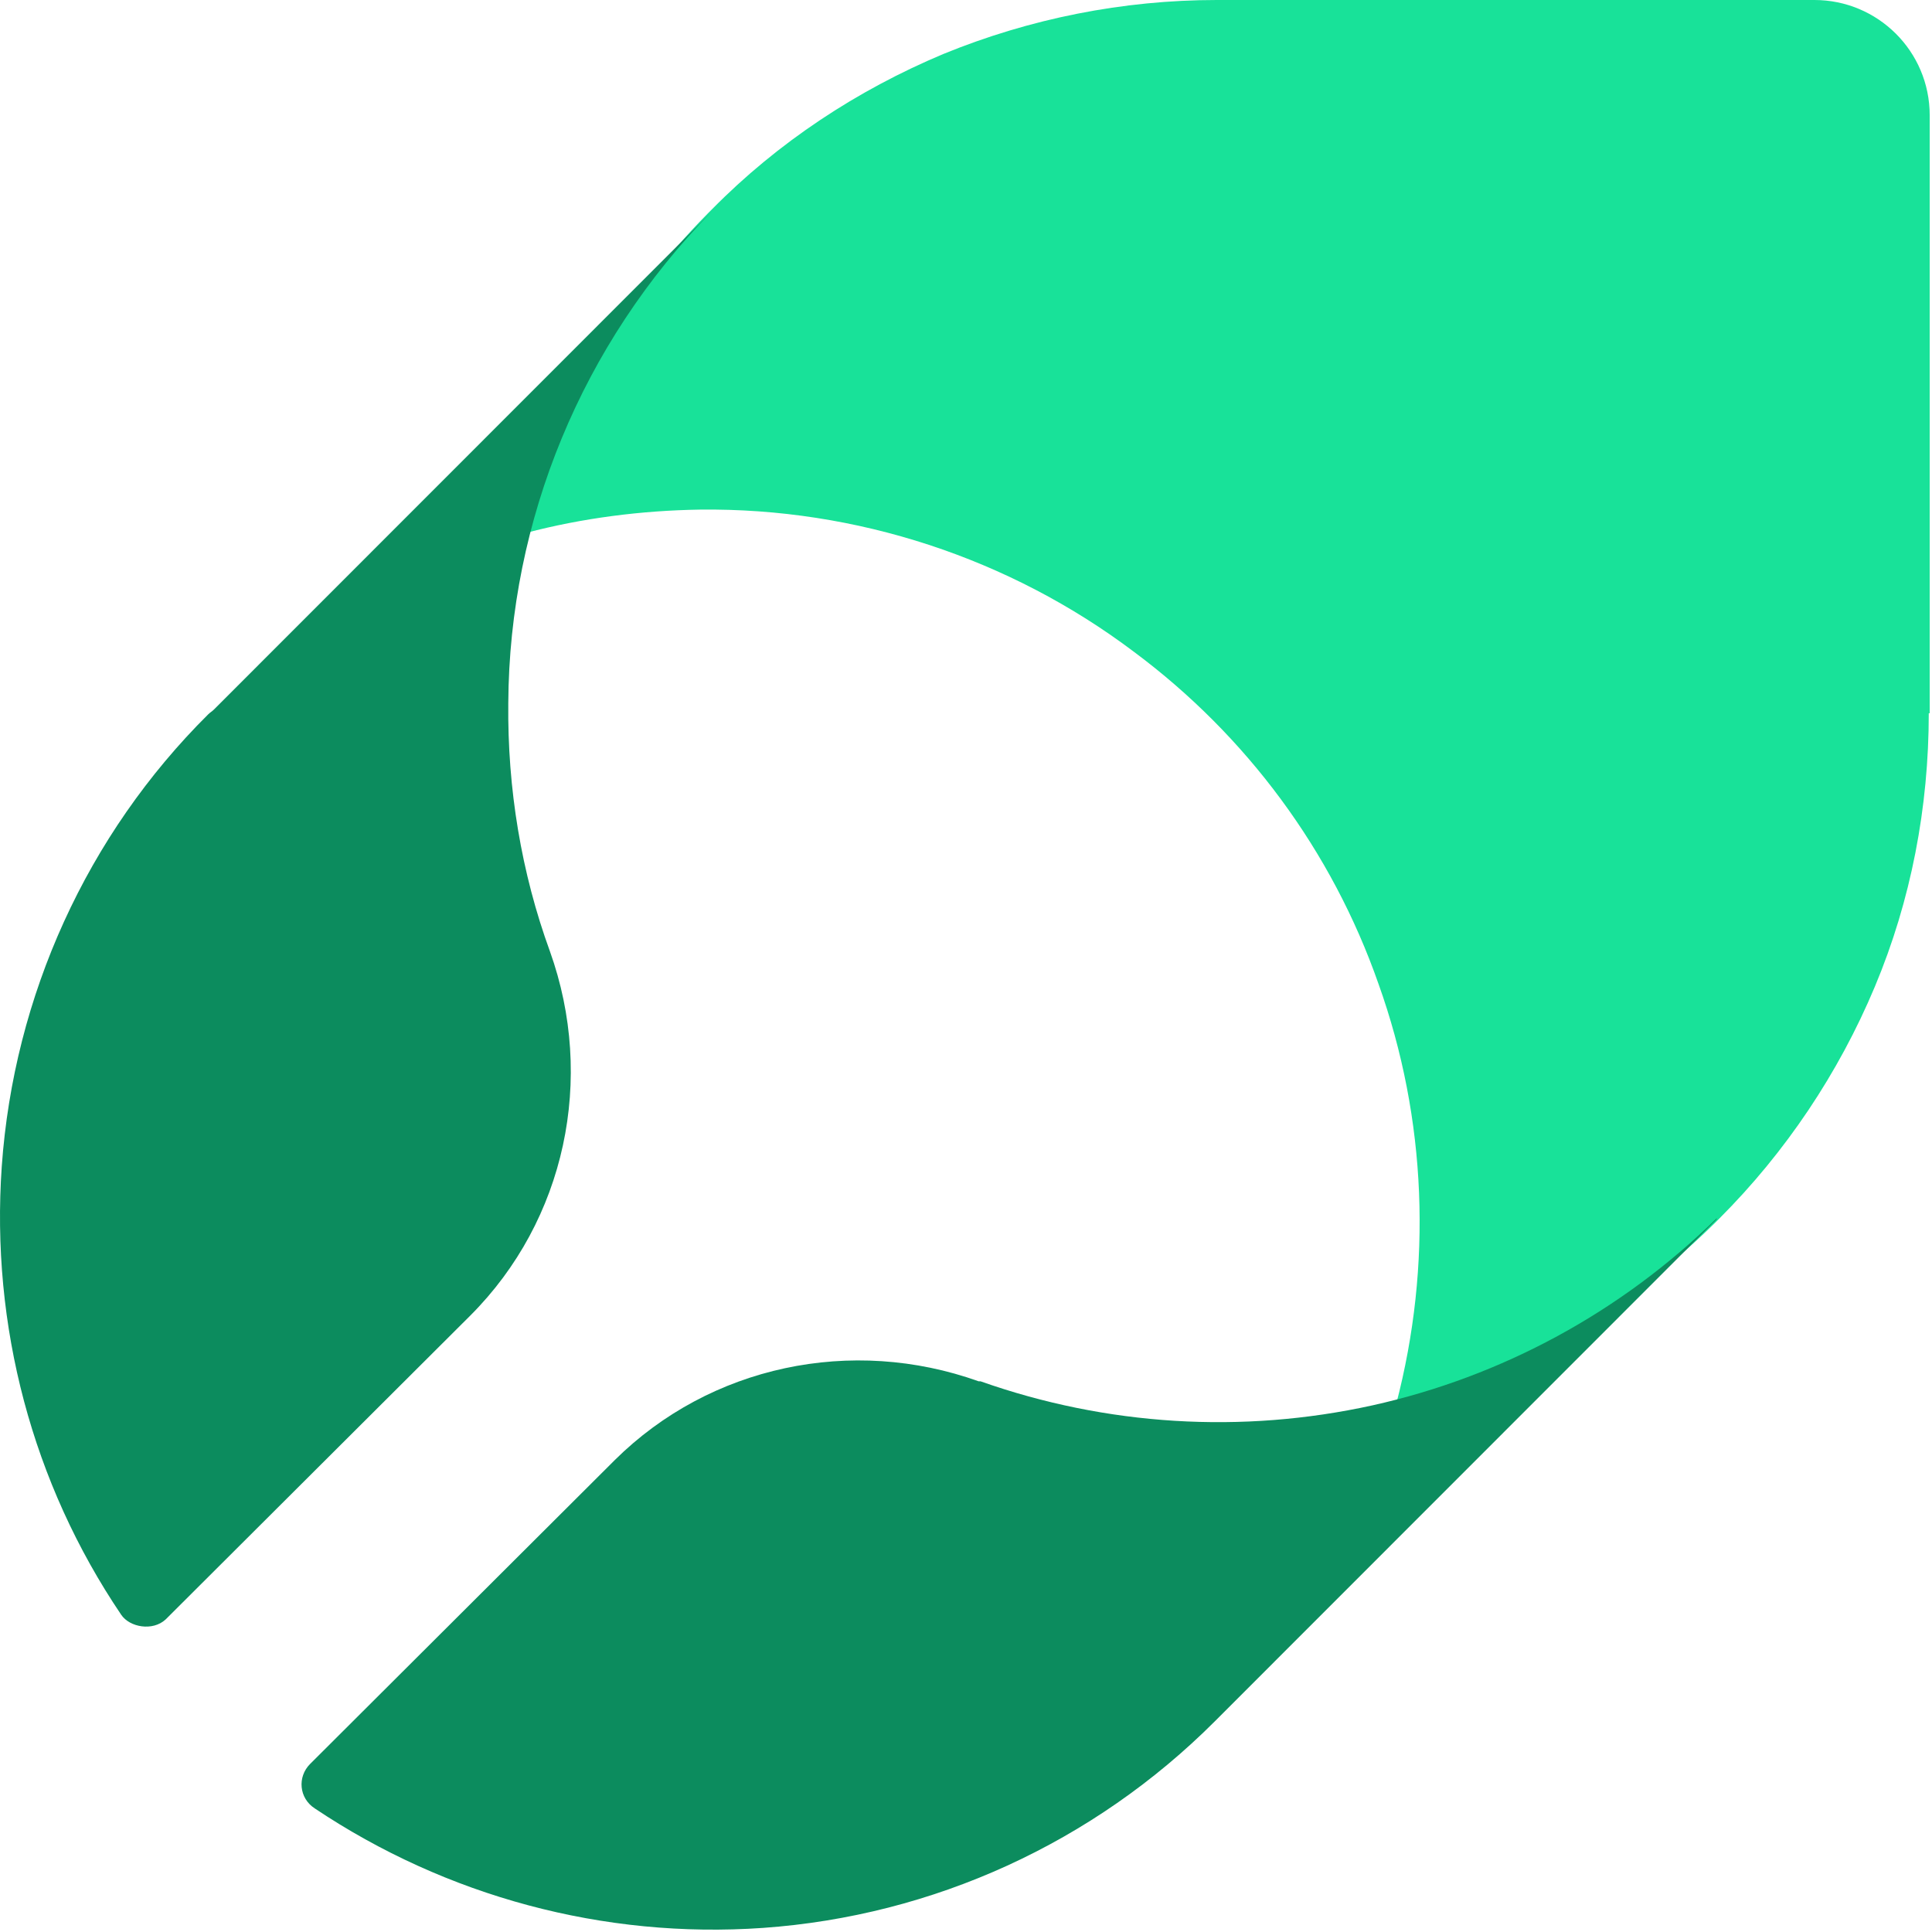
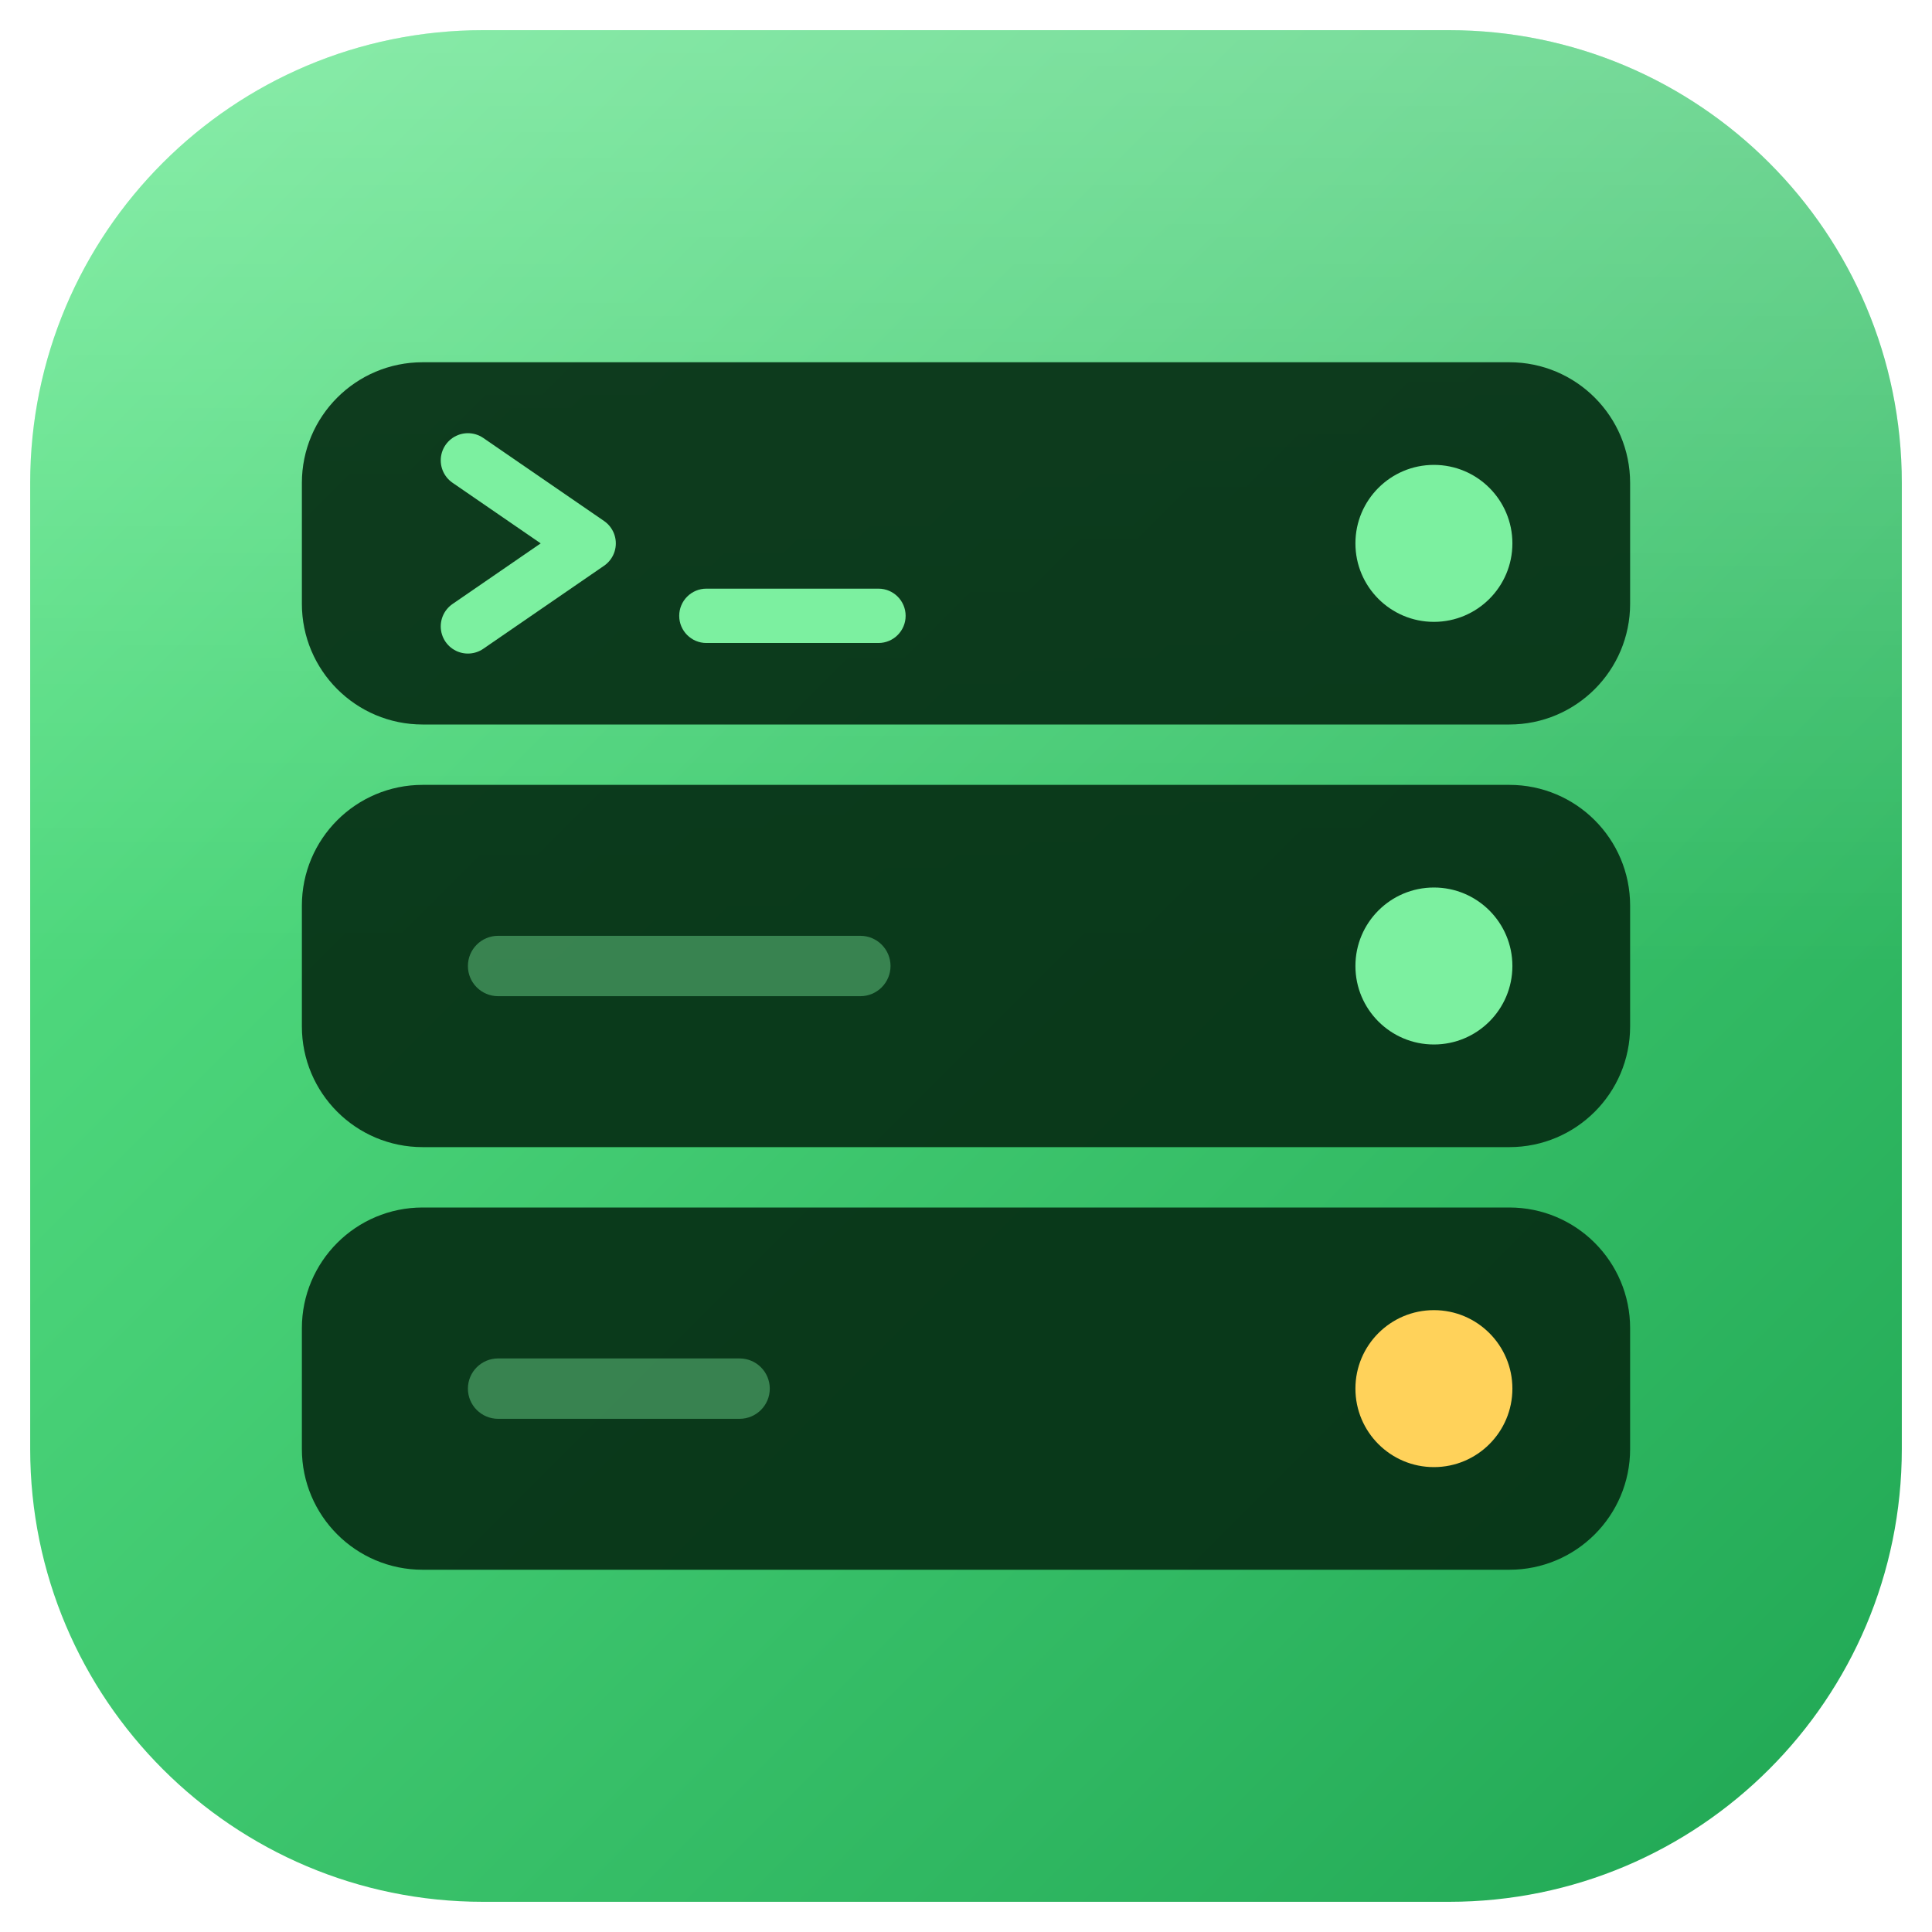
- <svg xmlns="http://www.w3.org/2000/svg" width="502" height="502" viewBox="0 0 502 502" fill="none">
-   <path d="M501.402 185.33V29.962C501.402 13.29 487.876 0 471.453 0H316.156C291.763 0 267.611 4.832 245.15 14.014C222.689 23.438 202.16 36.969 185.012 54.367L183.804 55.575C161.101 78.53 144.92 107.042 136.708 138.454C151.441 134.588 166.656 132.655 181.871 132.413C222.447 131.93 262.298 144.978 294.661 169.383C323.885 191.13 346.104 221.092 358.18 255.645C370.739 290.681 372.188 328.859 362.769 364.862C393.925 356.647 422.666 340.457 445.611 317.744L446.818 316.536C463.966 299.38 477.732 278.841 487.151 256.37C496.571 233.898 501.16 209.735 501.16 185.33H501.402Z" fill="#18E299" />
-   <path d="M132.071 182.706C132.312 135.044 151.32 89.307 184.764 55.125L55.557 184.391C55.076 184.873 54.594 185.113 54.113 185.595C22.593 216.888 3.586 258.774 0.458 303.066C-2.43 344.47 8.397 385.392 31.496 419.575C33.699 422.835 39.677 423.907 43.046 420.778L122.206 341.822C146.989 317.028 154.689 280.198 142.899 247.219C135.44 226.758 131.831 204.852 132.071 182.706Z" fill="#0C8C5E" />
-   <path d="M446.067 316.547C421.284 340.86 390.245 357.71 356.56 365.172C322.634 372.635 287.506 370.468 254.783 358.914C254.783 358.914 254.542 358.914 254.301 358.914C221.338 347.118 184.525 354.821 159.742 379.375L80.581 458.331C77.212 461.701 77.694 467.238 81.784 469.885C115.95 492.754 156.855 503.827 198.24 500.938C242.512 497.809 284.137 478.792 315.656 447.258L316.859 446.054L446.067 316.788V316.547Z" fill="#0C8C5E" />
+ <svg xmlns="http://www.w3.org/2000/svg" viewBox="0 0 128 128" width="256" height="256" role="img" aria-label="Server Gram">
+   <defs>
+     <linearGradient id="fill" x1="0" y1="0" x2="1" y2="1">
+       <stop offset="0" stop-color="#5ee88a" />
+       <stop offset="1" stop-color="#1fa653" />
+     </linearGradient>
+     <linearGradient id="sheen" x1="0" y1="0" x2="0" y2="1">
+       <stop offset="0" stop-color="#fff" stop-opacity=".28" />
+       <stop offset=".5" stop-color="#fff" stop-opacity="0" />
+     </linearGradient>
+   </defs>
+   <g id="mark">
+     <rect x="2" y="2" width="124" height="124" rx="30" fill="url(#fill)" />
+     <rect x="2" y="2" width="124" height="124" rx="30" fill="url(#sheen)" />
+     <rect x="20" y="24" width="88" height="24" rx="8" fill="#052e14" opacity=".92" />
+     <rect x="20" y="52" width="88" height="24" rx="8" fill="#052e14" opacity=".92" />
+     <rect x="20" y="80" width="88" height="24" rx="8" fill="#052e14" opacity=".92" />
+     <path d="M31 30.5 39 36 31 41.5" fill="none" stroke="#7cf0a0" stroke-width="3.6" stroke-linecap="round" stroke-linejoin="round" />
+     <rect x="45" y="39" width="15" height="3.6" rx="1.8" fill="#7cf0a0" />
+     <rect x="31" y="62" width="28" height="4" rx="2" fill="#7cf0a0" opacity=".4" />
+     <rect x="31" y="90" width="20" height="4" rx="2" fill="#7cf0a0" opacity=".4" />
+     <circle cx="95" cy="36" r="5.2" fill="#7cf0a0" />
+     <circle cx="95" cy="64" r="5.2" fill="#7cf0a0" />
+     <circle cx="95" cy="92" r="5.2" fill="#ffd25a" />
+   </g>
</svg>
